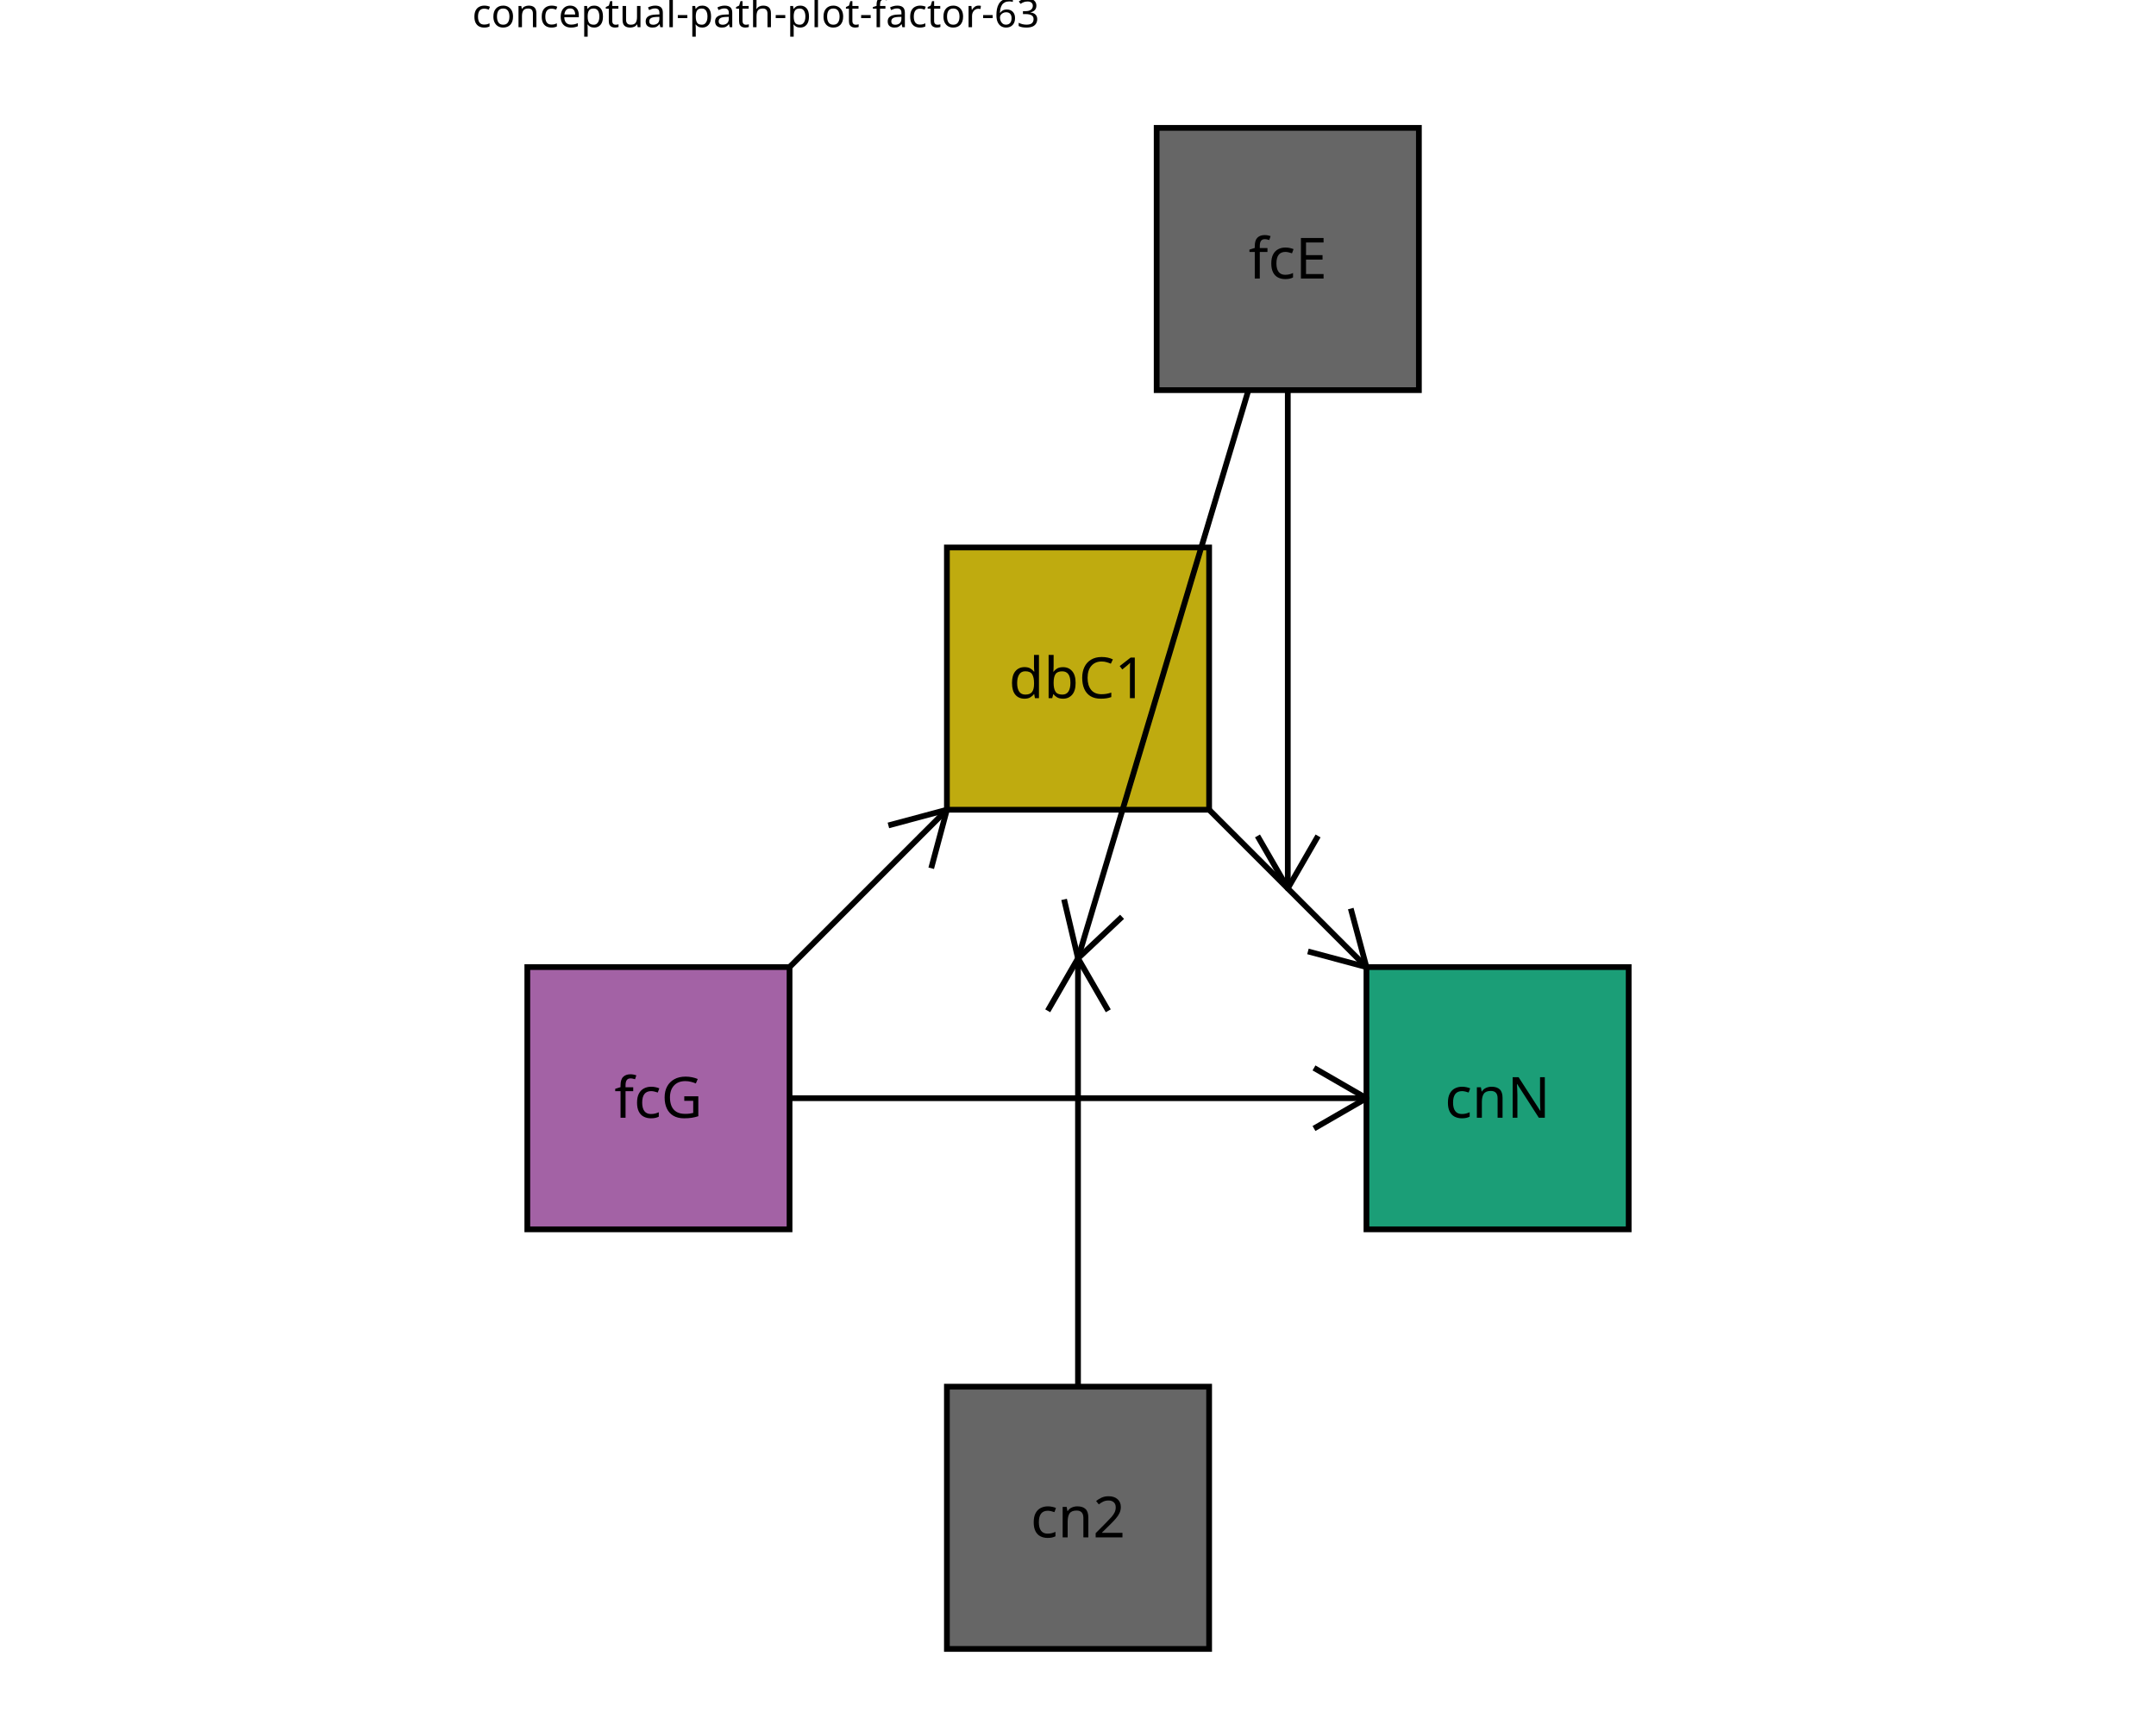
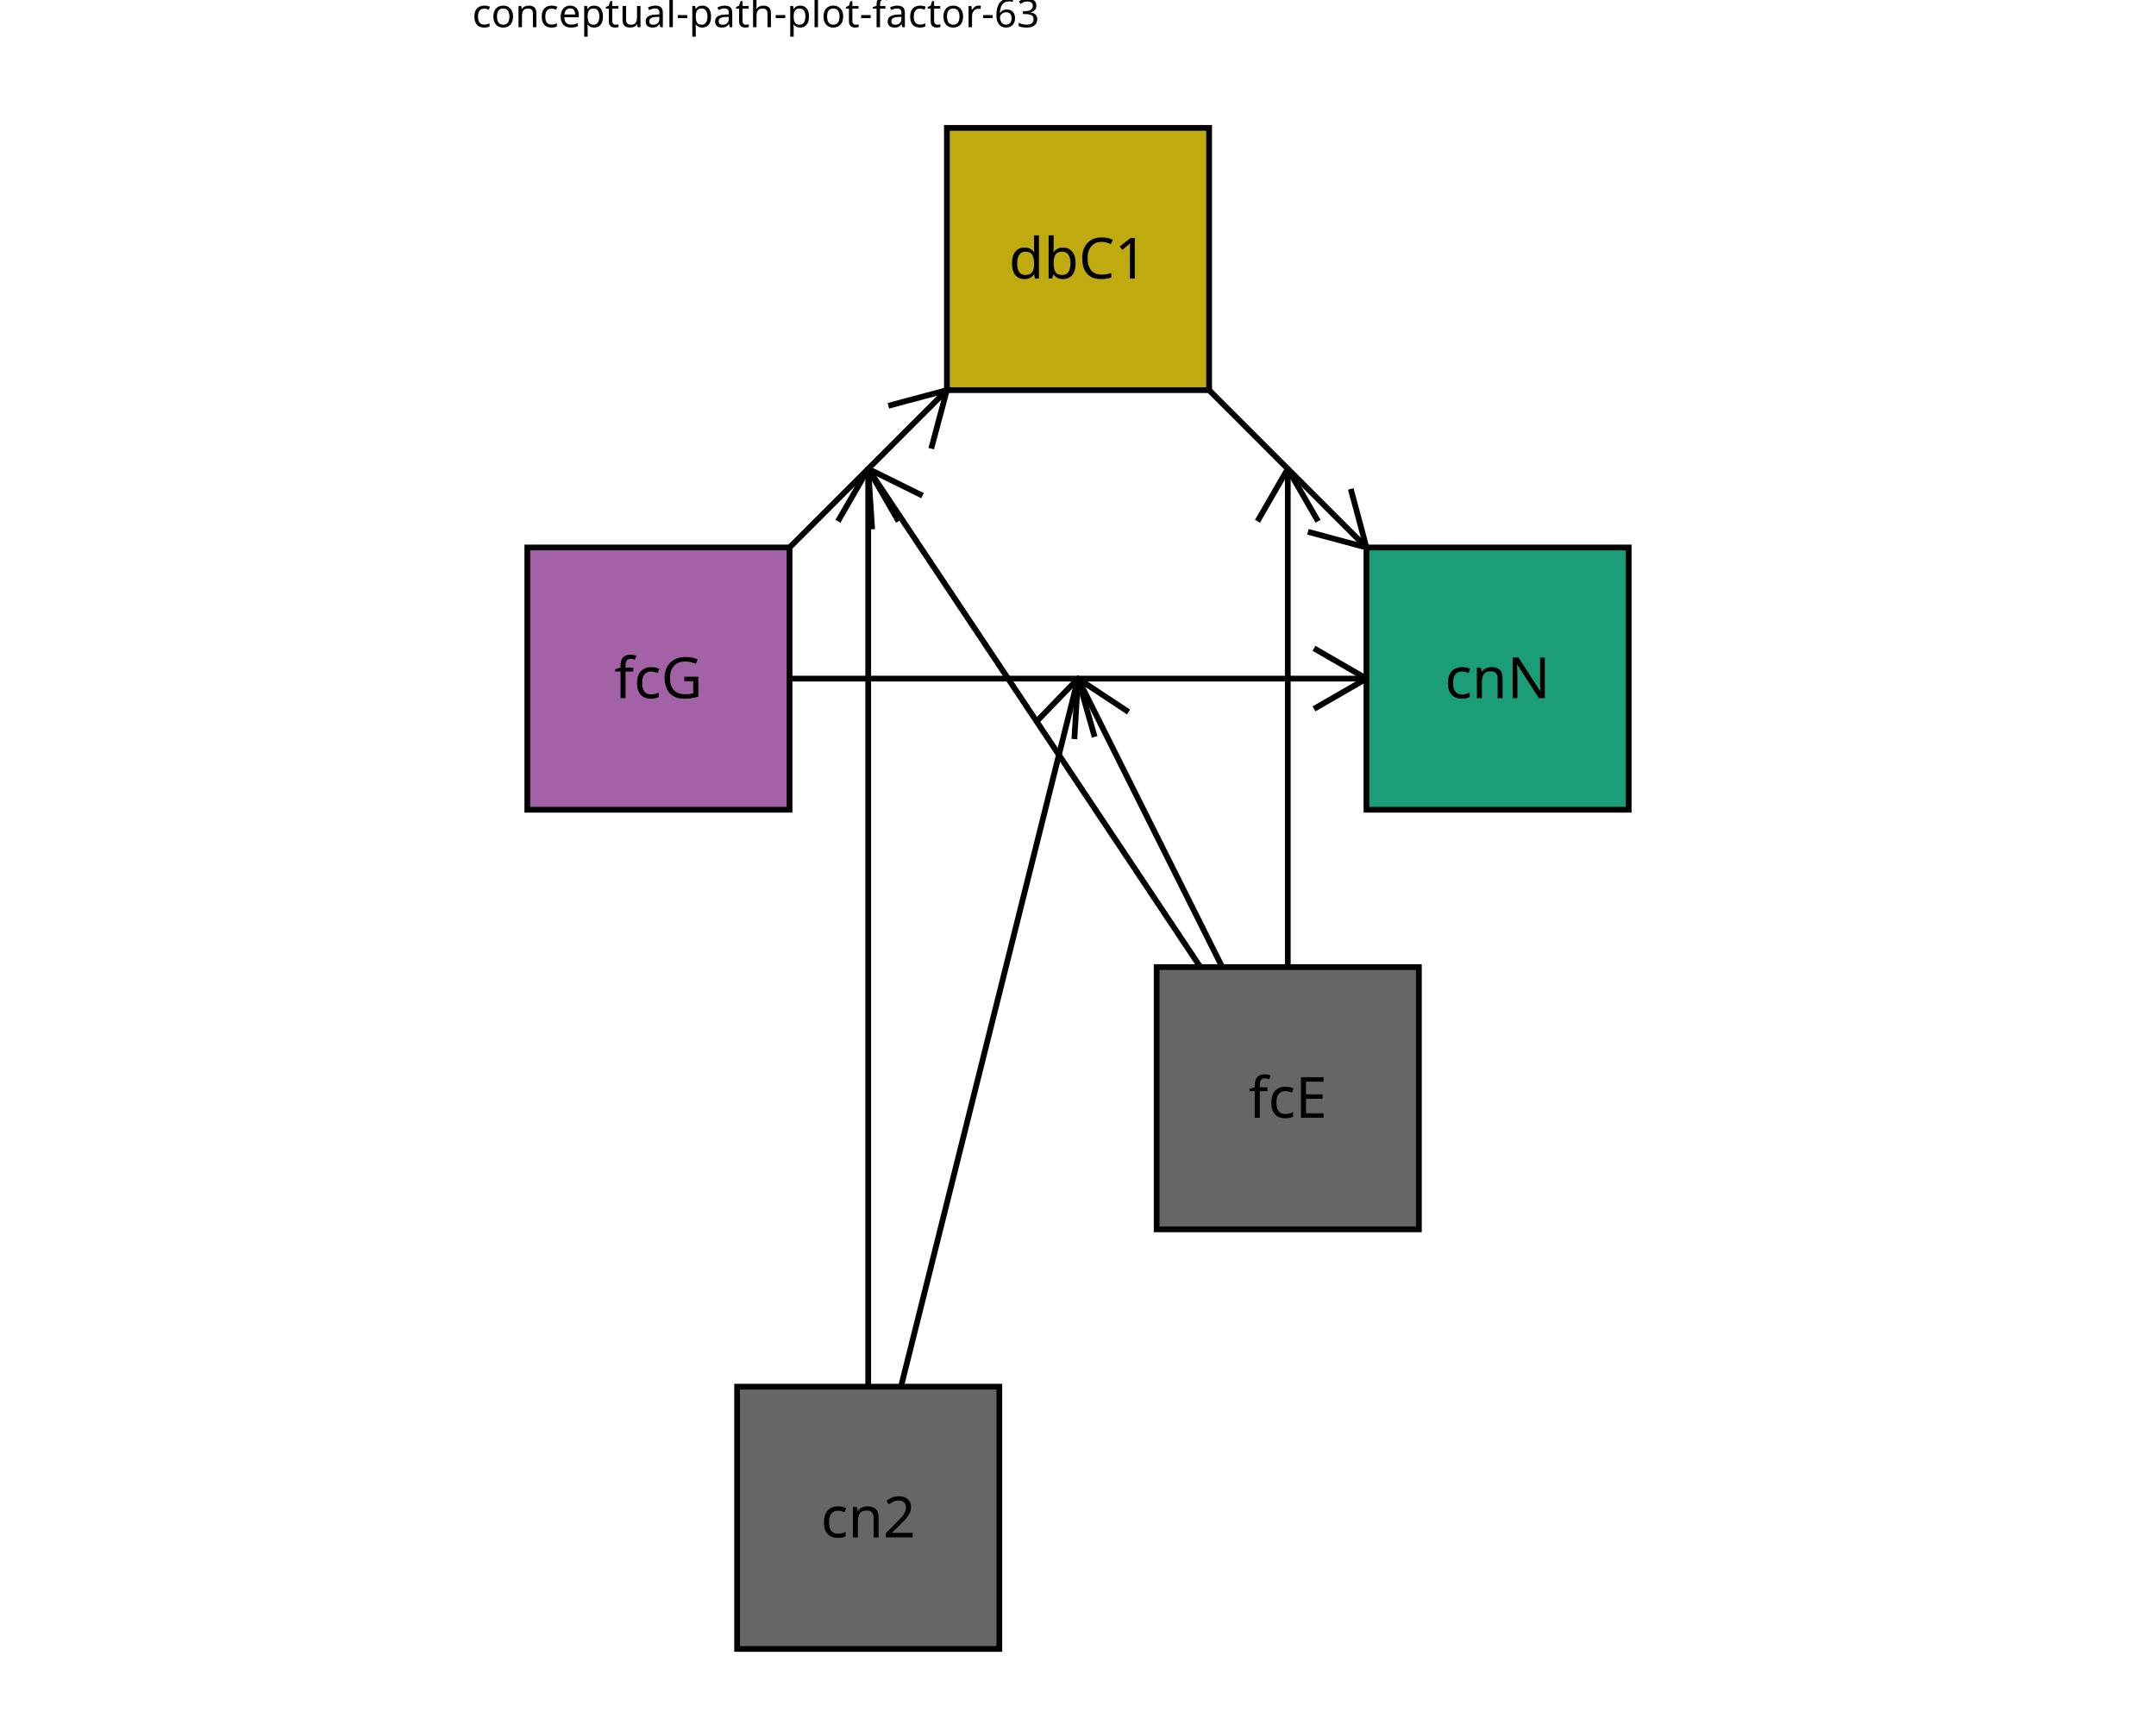
<svg xmlns="http://www.w3.org/2000/svg" class="svglite" data-engine-version="2.0" width="720.00pt" height="576.00pt" viewBox="0 0 720.00 576.00">
  <defs>
    <style type="text/css">
    .svglite line, .svglite polyline, .svglite polygon, .svglite path, .svglite rect, .svglite circle {
      fill: none;
      stroke: #000000;
      stroke-linecap: round;
      stroke-linejoin: round;
      stroke-miterlimit: 10.00;
    }
  </style>
  </defs>
  <rect width="100%" height="100%" style="stroke: none; fill: #FFFFFF;" />
  <defs>
    <clipPath id="cpMC4wMHw3MjAuMDB8MC4wMHw1NzYuMDA=">
      <rect x="0.00" y="0.00" width="720.00" height="576.00" />
    </clipPath>
  </defs>
  <g clip-path="url(#cpMC4wMHw3MjAuMDB8MC4wMHw1NzYuMDA=)">
</g>
  <defs>
    <clipPath id="cpMTU3LjcxfDU2Mi4yOXwwLjAwfDU3Ni4wMA==">
      <rect x="157.71" y="0.00" width="404.57" height="576.00" />
    </clipPath>
  </defs>
  <g clip-path="url(#cpMTU3LjcxfDU2Mi4yOXwwLjAwfDU3Ni4wMA==)">
    <rect x="157.71" y="0.00" width="404.57" height="576.00" style="stroke-width: 10.67; stroke: none;" />
  </g>
  <g clip-path="url(#cpMC4wMHw3MjAuMDB8MC4wMHw1NzYuMDA=)">
</g>
  <defs>
    <clipPath id="cpMTU3LjcxfDU2Mi4yOXwxNy4zMHw1NzYuMDA=">
      <rect x="157.71" y="17.30" width="404.57" height="558.70" />
    </clipPath>
  </defs>
  <g clip-path="url(#cpMTU3LjcxfDU2Mi4yOXwxNy4zMHw1NzYuMDA=)">
    <rect x="157.71" y="17.30" width="404.57" height="558.70" style="stroke-width: 10.67; stroke: none;" />
-     <rect x="176.10" y="322.92" width="87.57" height="87.57" style="stroke-width: 1.92; stroke-linecap: butt; stroke-linejoin: miter; fill: #A362A5;" />
-     <rect x="456.33" y="322.92" width="87.57" height="87.57" style="stroke-width: 1.92; stroke-linecap: butt; stroke-linejoin: miter; fill: #1B9E77;" />
-     <rect x="316.22" y="182.81" width="87.57" height="87.57" style="stroke-width: 1.92; stroke-linecap: butt; stroke-linejoin: miter; fill: #BFAB0F;" />
-     <rect x="386.27" y="42.70" width="87.57" height="87.57" style="stroke-width: 1.92; stroke-linecap: butt; stroke-linejoin: miter; fill: #666666;" />
-     <rect x="316.22" y="463.03" width="87.57" height="87.57" style="stroke-width: 1.92; stroke-linecap: butt; stroke-linejoin: miter; fill: #666666;" />
-     <rect x="316.22" y="276.22" width="87.57" height="87.57" style="stroke-width: 1.92; stroke: none; stroke-linecap: butt; stroke-linejoin: miter;" />
-     <rect x="386.27" y="252.87" width="87.57" height="87.57" style="stroke-width: 1.92; stroke: none; stroke-linecap: butt; stroke-linejoin: miter;" />
-     <rect x="316.22" y="276.22" width="87.57" height="87.57" style="stroke-width: 1.92; stroke: none; stroke-linecap: butt; stroke-linejoin: miter;" />
-     <polyline points="263.67,366.71 265.18,366.71 268.01,366.71 270.84,366.71 273.67,366.71 276.50,366.71 279.33,366.71 282.16,366.71 284.99,366.71 287.82,366.71 290.65,366.71 293.48,366.71 296.31,366.71 299.14,366.71 301.97,366.71 304.80,366.71 307.63,366.71 310.47,366.71 313.30,366.71 316.13,366.71 318.96,366.71 321.79,366.71 324.62,366.71 327.45,366.71 330.28,366.71 333.11,366.71 335.94,366.71 338.77,366.71 341.60,366.71 344.43,366.71 347.26,366.71 350.09,366.71 352.92,366.71 355.75,366.71 358.58,366.71 361.42,366.71 364.25,366.71 367.08,366.71 369.91,366.71 372.74,366.71 375.57,366.71 378.40,366.71 381.23,366.71 384.06,366.71 386.89,366.71 389.72,366.71 392.55,366.71 395.38,366.71 398.21,366.71 401.04,366.71 403.87,366.71 406.70,366.71 409.53,366.71 412.37,366.71 415.20,366.71 418.03,366.71 420.86,366.71 423.69,366.71 426.52,366.71 429.35,366.71 432.18,366.71 435.01,366.71 437.84,366.71 440.67,366.71 443.50,366.71 446.33,366.71 449.16,366.71 451.99,366.71 454.82,366.71 456.33,366.71 " style="stroke-width: 1.92; stroke-linecap: butt;" />
-     <polyline points="438.81,376.82 456.33,366.71 438.81,356.59 " style="stroke-width: 1.92; stroke-linecap: butt;" />
-     <polyline points="430.06,130.27 430.06,131.07 430.06,133.19 430.06,135.31 430.06,137.43 430.06,139.56 430.06,141.68 430.06,143.80 430.06,145.93 430.06,148.05 430.06,150.17 430.06,152.29 430.06,154.42 430.06,156.54 430.06,158.66 430.06,160.79 430.06,162.91 430.06,165.03 430.06,167.15 430.06,169.28 430.06,171.40 430.06,173.52 430.06,175.65 430.06,177.77 430.06,179.89 430.06,182.02 430.06,184.14 430.06,186.26 430.06,188.38 430.06,190.51 430.06,192.63 430.06,194.75 430.06,196.88 430.06,199.00 430.06,201.12 430.06,203.24 430.06,205.37 430.06,207.49 430.06,209.61 430.06,211.74 430.06,213.86 430.06,215.98 430.06,218.10 430.06,220.23 430.06,222.35 430.06,224.47 430.06,226.60 430.06,228.72 430.06,230.84 430.06,232.96 430.06,235.09 430.06,237.21 430.06,239.33 430.06,241.46 430.06,243.58 430.06,245.70 430.06,247.83 430.06,249.95 430.06,252.07 430.06,254.19 430.06,256.32 430.06,258.44 430.06,260.56 430.06,262.69 430.06,264.81 430.06,266.93 430.06,269.05 430.06,271.18 430.06,273.30 430.06,275.42 430.06,277.55 430.06,279.67 430.06,281.79 430.06,283.91 430.06,286.04 430.06,288.16 430.06,290.28 430.06,292.41 430.06,294.53 430.06,296.65 " style="stroke-width: 1.92; stroke-linecap: butt;" />
-     <polyline points="419.94,279.13 430.06,296.65 440.17,279.13 " style="stroke-width: 1.92; stroke-linecap: butt;" />
-     <polyline points="360.00,463.03 360.00,461.53 360.00,459.64 360.00,457.76 360.00,455.87 360.00,453.98 360.00,452.10 360.00,450.21 360.00,448.32 360.00,446.43 360.00,444.55 360.00,442.66 360.00,440.77 360.00,438.89 360.00,437.00 360.00,435.11 360.00,433.23 360.00,431.34 360.00,429.45 360.00,427.56 360.00,425.68 360.00,423.79 360.00,421.90 360.00,420.02 360.00,418.13 360.00,416.24 360.00,414.36 360.00,412.47 360.00,410.58 360.00,408.69 360.00,406.81 360.00,404.92 360.00,403.03 360.00,401.15 360.00,399.26 360.00,397.37 360.00,395.49 360.00,393.60 360.00,391.71 360.00,389.82 360.00,387.94 360.00,386.05 360.00,384.16 360.00,382.28 360.00,380.39 360.00,378.50 360.00,376.61 360.00,374.73 360.00,372.84 360.00,370.95 360.00,369.07 360.00,367.18 360.00,365.29 360.00,363.41 360.00,361.52 360.00,359.63 360.00,357.74 360.00,355.86 360.00,353.97 360.00,352.08 360.00,350.20 360.00,348.31 360.00,346.42 360.00,344.54 360.00,342.65 360.00,340.76 360.00,338.87 360.00,336.99 360.00,335.10 360.00,333.21 360.00,331.33 360.00,329.44 360.00,327.55 360.00,325.67 360.00,323.78 360.00,321.89 360.00,320.00 " style="stroke-width: 1.92; stroke-linecap: butt;" />
-     <polyline points="370.11,337.52 360.00,320.00 349.89,337.52 " style="stroke-width: 1.92; stroke-linecap: butt;" />
-     <polyline points="263.67,322.92 263.76,322.83 265.18,321.42 266.59,320.00 268.01,318.59 269.42,317.17 270.84,315.76 272.25,314.34 273.67,312.93 275.08,311.51 276.50,310.10 277.91,308.68 279.33,307.27 280.74,305.85 282.16,304.44 283.58,303.02 284.99,301.61 286.41,300.19 287.82,298.77 289.24,297.36 290.65,295.94 292.07,294.53 293.48,293.11 294.90,291.70 296.31,290.28 297.73,288.87 299.14,287.45 300.56,286.04 301.97,284.62 303.39,283.21 304.80,281.79 306.22,280.38 307.63,278.96 309.05,277.55 310.47,276.13 311.88,274.72 313.30,273.30 314.71,271.88 316.13,270.47 316.22,270.38 " style="stroke-width: 1.92; stroke-linecap: butt;" />
-     <polyline points="310.98,289.92 316.22,270.38 296.68,275.62 " style="stroke-width: 1.92; stroke-linecap: butt;" />
-     <polyline points="403.78,270.38 403.87,270.47 405.29,271.88 406.70,273.30 408.12,274.72 409.53,276.13 410.95,277.55 412.37,278.96 413.78,280.38 415.20,281.79 416.61,283.21 418.03,284.62 419.44,286.04 420.86,287.45 422.27,288.87 423.69,290.28 425.10,291.70 426.52,293.11 427.93,294.53 429.35,295.94 430.76,297.36 432.18,298.77 433.59,300.19 435.01,301.61 436.42,303.02 437.84,304.44 439.26,305.85 440.67,307.27 442.09,308.68 443.50,310.10 444.92,311.51 446.33,312.93 447.75,314.34 449.16,315.76 450.58,317.17 451.99,318.59 453.41,320.00 454.82,321.42 456.24,322.83 456.33,322.92 " style="stroke-width: 1.92; stroke-linecap: butt;" />
-     <polyline points="436.79,317.69 456.33,322.92 451.09,303.38 " style="stroke-width: 1.92; stroke-linecap: butt;" />
-     <polyline points="416.92,130.27 416.61,131.30 415.90,133.66 415.20,136.02 414.49,138.38 413.78,140.74 413.07,143.10 412.37,145.45 411.66,147.81 410.95,150.17 410.24,152.53 409.53,154.89 408.83,157.25 408.12,159.61 407.41,161.97 406.70,164.32 406.00,166.68 405.29,169.04 404.58,171.40 403.87,173.76 403.17,176.12 402.46,178.48 401.75,180.84 401.04,183.19 400.34,185.55 399.63,187.91 398.92,190.27 398.21,192.63 397.50,194.99 396.80,197.35 396.09,199.71 395.38,202.06 394.67,204.42 393.97,206.78 393.26,209.14 392.55,211.50 391.84,213.86 391.14,216.22 390.43,218.58 389.72,220.93 389.01,223.29 388.31,225.65 387.60,228.01 386.89,230.37 386.18,232.73 385.47,235.09 384.77,237.45 384.06,239.81 383.35,242.16 382.64,244.52 381.94,246.88 381.23,249.24 380.52,251.60 379.81,253.96 379.11,256.32 378.40,258.68 377.69,261.03 376.98,263.39 376.28,265.75 375.57,268.11 374.86,270.47 374.15,272.83 373.45,275.19 372.74,277.55 372.03,279.90 371.32,282.26 370.61,284.62 369.91,286.98 369.20,289.34 368.49,291.70 367.78,294.06 367.08,296.42 366.37,298.77 365.66,301.13 364.95,303.49 364.25,305.85 363.54,308.21 362.83,310.57 362.12,312.93 361.42,315.29 360.71,317.65 360.00,320.00 " style="stroke-width: 1.92; stroke-linecap: butt;" />
-     <polyline points="355.35,300.32 360.00,320.00 374.72,306.13 " style="stroke-width: 1.92; stroke-linecap: butt;" />
-     <text x="219.89" y="373.23" text-anchor="middle" style="font-size: 18.97px; font-family: sans;" textLength="29.52px" lengthAdjust="spacingAndGlyphs">fcG</text>
-     <text x="500.11" y="373.23" text-anchor="middle" style="font-size: 18.97px; font-family: sans;" textLength="33.74px" lengthAdjust="spacingAndGlyphs">cnN</text>
-     <text x="360.00" y="233.12" text-anchor="middle" style="font-size: 18.97px; font-family: sans;" textLength="45.35px" lengthAdjust="spacingAndGlyphs">dbC1</text>
-     <text x="430.06" y="93.01" text-anchor="middle" style="font-size: 18.97px; font-family: sans;" textLength="27.42px" lengthAdjust="spacingAndGlyphs">fcE</text>
-     <text x="360.00" y="513.35" text-anchor="middle" style="font-size: 18.97px; font-family: sans;" textLength="30.59px" lengthAdjust="spacingAndGlyphs">cn2</text>
+     <rect x="176.10" y="182.81" width="87.57" height="87.57" style="stroke-width: 1.92; stroke-linecap: butt; stroke-linejoin: miter; fill: #A362A5;" />
+     <rect x="456.33" y="182.81" width="87.57" height="87.57" style="stroke-width: 1.92; stroke-linecap: butt; stroke-linejoin: miter; fill: #1B9E77;" />
+     <rect x="316.22" y="42.70" width="87.57" height="87.57" style="stroke-width: 1.92; stroke-linecap: butt; stroke-linejoin: miter; fill: #BFAB0F;" />
+     <rect x="386.27" y="322.92" width="87.57" height="87.57" style="stroke-width: 1.92; stroke-linecap: butt; stroke-linejoin: miter; fill: #666666;" />
+     <rect x="246.16" y="463.03" width="87.57" height="87.57" style="stroke-width: 1.92; stroke-linecap: butt; stroke-linejoin: miter; fill: #666666;" />
+     <rect x="316.22" y="182.81" width="87.57" height="87.57" style="stroke-width: 1.92; stroke: none; stroke-linecap: butt; stroke-linejoin: miter;" />
+     <rect x="246.16" y="112.76" width="87.57" height="87.57" style="stroke-width: 1.92; stroke: none; stroke-linecap: butt; stroke-linejoin: miter;" />
+     <rect x="386.27" y="112.76" width="87.57" height="87.57" style="stroke-width: 1.92; stroke: none; stroke-linecap: butt; stroke-linejoin: miter;" />
+     <rect x="316.22" y="182.81" width="87.57" height="87.57" style="stroke-width: 1.92; stroke: none; stroke-linecap: butt; stroke-linejoin: miter;" />
+     <rect x="246.16" y="112.76" width="87.57" height="87.57" style="stroke-width: 1.92; stroke: none; stroke-linecap: butt; stroke-linejoin: miter;" />
+     <polyline points="263.67,226.60 265.18,226.60 268.01,226.60 270.84,226.60 273.67,226.60 276.50,226.60 279.33,226.60 282.16,226.60 284.99,226.60 287.82,226.60 290.65,226.60 293.48,226.60 296.31,226.60 299.14,226.60 301.97,226.60 304.80,226.60 307.63,226.60 310.47,226.60 313.30,226.60 316.13,226.60 318.96,226.60 321.79,226.60 324.62,226.60 327.45,226.60 330.28,226.60 333.11,226.60 335.94,226.60 338.77,226.60 341.60,226.60 344.43,226.60 347.26,226.60 350.09,226.60 352.92,226.60 355.75,226.60 358.58,226.60 361.42,226.60 364.25,226.60 367.08,226.60 369.91,226.60 372.74,226.60 375.57,226.60 378.40,226.60 381.23,226.60 384.06,226.60 386.89,226.60 389.72,226.60 392.55,226.60 395.38,226.60 398.21,226.60 401.04,226.60 403.87,226.60 406.70,226.60 409.53,226.60 412.37,226.60 415.20,226.60 418.03,226.60 420.86,226.60 423.69,226.60 426.52,226.60 429.35,226.60 432.18,226.60 435.01,226.60 437.84,226.60 440.67,226.60 443.50,226.60 446.33,226.60 449.16,226.60 451.99,226.60 454.82,226.60 456.33,226.60 " style="stroke-width: 1.92; stroke-linecap: butt;" />
+     <polyline points="438.81,236.71 456.33,226.60 438.81,216.48 " style="stroke-width: 1.92; stroke-linecap: butt;" />
+     <polyline points="400.87,322.92 400.34,322.13 398.92,320.00 397.50,317.88 396.09,315.76 394.67,313.64 393.26,311.51 391.84,309.39 390.43,307.27 389.01,305.14 387.60,303.02 386.18,300.90 384.77,298.77 383.35,296.65 381.94,294.53 380.52,292.41 379.11,290.28 377.69,288.16 376.28,286.04 374.86,283.91 373.45,281.79 372.03,279.67 370.61,277.55 369.20,275.42 367.78,273.30 366.37,271.18 364.95,269.05 363.54,266.93 362.12,264.81 360.71,262.69 359.29,260.56 357.88,258.44 356.46,256.32 355.05,254.19 353.63,252.07 352.22,249.95 350.80,247.83 349.39,245.70 347.97,243.58 346.55,241.46 345.14,239.33 343.72,237.21 342.31,235.09 340.89,232.96 339.48,230.84 338.06,228.72 336.65,226.60 335.23,224.47 333.82,222.35 332.40,220.23 330.99,218.10 329.57,215.98 328.16,213.86 326.74,211.74 325.33,209.61 323.91,207.49 322.50,205.37 321.08,203.24 319.66,201.12 318.25,199.00 316.83,196.88 315.42,194.75 314.00,192.63 312.59,190.51 311.17,188.38 309.76,186.26 308.34,184.14 306.93,182.02 305.51,179.89 304.10,177.77 302.68,175.65 301.27,173.52 299.85,171.40 298.44,169.28 297.02,167.15 295.61,165.03 294.19,162.91 292.77,160.79 291.36,158.66 289.94,156.54 " style="stroke-width: 1.92; stroke-linecap: butt;" />
+     <polyline points="308.08,165.51 289.94,156.54 291.25,176.73 " style="stroke-width: 1.92; stroke-linecap: butt;" />
+     <polyline points="430.06,322.92 430.06,322.13 430.06,320.00 430.06,317.88 430.06,315.76 430.06,313.64 430.06,311.51 430.06,309.39 430.06,307.27 430.06,305.14 430.06,303.02 430.06,300.90 430.06,298.77 430.06,296.65 430.06,294.53 430.06,292.41 430.06,290.28 430.06,288.16 430.06,286.04 430.06,283.91 430.06,281.79 430.06,279.67 430.06,277.55 430.06,275.42 430.06,273.30 430.06,271.18 430.06,269.05 430.06,266.93 430.06,264.81 430.06,262.69 430.06,260.56 430.06,258.44 430.06,256.32 430.06,254.19 430.06,252.07 430.06,249.95 430.06,247.83 430.06,245.70 430.06,243.58 430.06,241.46 430.06,239.33 430.06,237.21 430.06,235.09 430.06,232.96 430.06,230.84 430.06,228.72 430.06,226.60 430.06,224.47 430.06,222.35 430.06,220.23 430.06,218.10 430.06,215.98 430.06,213.86 430.06,211.74 430.06,209.61 430.06,207.49 430.06,205.37 430.06,203.24 430.06,201.12 430.06,199.00 430.06,196.88 430.06,194.75 430.06,192.63 430.06,190.51 430.06,188.38 430.06,186.26 430.06,184.14 430.06,182.02 430.06,179.89 430.06,177.77 430.06,175.65 430.06,173.52 430.06,171.40 430.06,169.28 430.06,167.15 430.06,165.03 430.06,162.91 430.06,160.79 430.06,158.66 430.06,156.54 " style="stroke-width: 1.92; stroke-linecap: butt;" />
+     <polyline points="440.17,174.06 430.06,156.54 419.94,174.06 " style="stroke-width: 1.92; stroke-linecap: butt;" />
+     <polyline points="300.89,463.03 301.27,461.53 301.97,458.70 302.68,455.87 303.39,453.04 304.10,450.21 304.80,447.38 305.51,444.55 306.22,441.72 306.93,438.89 307.63,436.06 308.34,433.23 309.05,430.40 309.76,427.56 310.47,424.73 311.17,421.90 311.88,419.07 312.59,416.24 313.30,413.41 314.00,410.58 314.71,407.75 315.42,404.92 316.13,402.09 316.83,399.26 317.54,396.43 318.25,393.60 318.96,390.77 319.66,387.94 320.37,385.11 321.08,382.28 321.79,379.45 322.50,376.61 323.20,373.78 323.91,370.95 324.62,368.12 325.33,365.29 326.03,362.46 326.74,359.63 327.45,356.80 328.16,353.97 328.86,351.14 329.57,348.31 330.28,345.48 330.99,342.65 331.69,339.82 332.40,336.99 333.11,334.16 333.82,331.33 334.53,328.50 335.23,325.67 335.94,322.83 336.65,320.00 337.36,317.17 338.06,314.34 338.77,311.51 339.48,308.68 340.19,305.85 340.89,303.02 341.60,300.19 342.31,297.36 343.02,294.53 343.72,291.70 344.43,288.87 345.14,286.04 345.85,283.21 346.55,280.38 347.26,277.55 347.97,274.72 348.68,271.88 349.39,269.05 350.09,266.22 350.80,263.39 351.51,260.56 352.22,257.73 352.92,254.90 353.63,252.07 354.34,249.24 355.05,246.41 355.75,243.58 356.46,240.75 357.17,237.92 357.88,235.09 358.58,232.26 359.29,229.43 360.00,226.60 " style="stroke-width: 1.92; stroke-linecap: butt;" />
+     <polyline points="365.56,246.04 360.00,226.60 345.94,241.14 " style="stroke-width: 1.92; stroke-linecap: butt;" />
+     <polyline points="289.94,463.03 289.94,460.82 289.94,457.29 289.94,453.75 289.94,450.21 289.94,446.67 289.94,443.13 289.94,439.59 289.94,436.06 289.94,432.52 289.94,428.98 289.94,425.44 289.94,421.90 289.94,418.37 289.94,414.83 289.94,411.29 289.94,407.75 289.94,404.21 289.94,400.67 289.94,397.14 289.94,393.60 289.94,390.06 289.94,386.52 289.94,382.98 289.94,379.45 289.94,375.91 289.94,372.37 289.94,368.83 289.94,365.29 289.94,361.75 289.94,358.22 289.94,354.68 289.94,351.14 289.94,347.60 289.94,344.06 289.94,340.53 289.94,336.99 289.94,333.45 289.94,329.91 289.94,326.37 289.94,322.83 289.94,319.30 289.94,315.76 289.94,312.22 289.94,308.68 289.94,305.14 289.94,301.61 289.94,298.07 289.94,294.53 289.94,290.99 289.94,287.45 289.94,283.91 289.94,280.38 289.94,276.84 289.94,273.30 289.94,269.76 289.94,266.22 289.94,262.69 289.94,259.15 289.94,255.61 289.94,252.07 289.94,248.53 289.94,244.99 289.94,241.46 289.94,237.92 289.94,234.38 289.94,230.84 289.94,227.30 289.94,223.77 289.94,220.23 289.94,216.69 289.94,213.15 289.94,209.61 289.94,206.07 289.94,202.54 289.94,199.00 289.94,195.46 289.94,191.92 289.94,188.38 289.94,184.85 289.94,181.31 289.94,177.77 289.94,174.23 289.94,170.69 289.94,167.15 289.94,163.62 289.94,160.08 289.94,156.54 " style="stroke-width: 1.92; stroke-linecap: butt;" />
+     <polyline points="300.06,174.06 289.94,156.54 279.83,174.06 " style="stroke-width: 1.92; stroke-linecap: butt;" />
+     <polyline points="263.67,182.81 263.76,182.72 265.18,181.31 266.59,179.89 268.01,178.48 269.42,177.06 270.84,175.65 272.25,174.23 273.67,172.82 275.08,171.40 276.50,169.99 277.91,168.57 279.33,167.15 280.74,165.74 282.16,164.32 283.58,162.91 284.99,161.49 286.41,160.08 287.82,158.66 289.24,157.25 290.65,155.83 292.07,154.42 293.48,153.00 294.90,151.59 296.31,150.17 297.73,148.76 299.14,147.34 300.56,145.93 301.97,144.51 303.39,143.10 304.80,141.68 306.22,140.26 307.63,138.85 309.05,137.43 310.47,136.02 311.88,134.60 313.30,133.19 314.71,131.77 316.13,130.36 316.22,130.27 " style="stroke-width: 1.92; stroke-linecap: butt;" />
+     <polyline points="310.98,149.81 316.22,130.27 296.68,135.50 " style="stroke-width: 1.92; stroke-linecap: butt;" />
+     <polyline points="403.78,130.27 403.87,130.36 405.29,131.77 406.70,133.19 408.12,134.60 409.53,136.02 410.95,137.43 412.37,138.85 413.78,140.26 415.20,141.68 416.61,143.10 418.03,144.51 419.44,145.93 420.86,147.34 422.27,148.76 423.69,150.17 425.10,151.59 426.52,153.00 427.93,154.42 429.35,155.83 430.76,157.25 432.18,158.66 433.59,160.08 435.01,161.49 436.42,162.91 437.84,164.32 439.26,165.74 440.67,167.15 442.09,168.57 443.50,169.99 444.92,171.40 446.33,172.82 447.75,174.23 449.16,175.65 450.58,177.06 451.99,178.48 453.41,179.89 454.82,181.31 456.24,182.72 456.33,182.81 " style="stroke-width: 1.92; stroke-linecap: butt;" />
+     <polyline points="436.79,177.58 456.33,182.81 451.09,163.27 " style="stroke-width: 1.92; stroke-linecap: butt;" />
+     <polyline points="408.16,322.92 408.12,322.83 407.41,321.42 406.70,320.00 406.00,318.59 405.29,317.17 404.58,315.76 403.87,314.34 403.17,312.93 402.46,311.51 401.75,310.10 401.04,308.68 400.34,307.27 399.63,305.85 398.92,304.44 398.21,303.02 397.50,301.61 396.80,300.19 396.09,298.77 395.38,297.36 394.67,295.94 393.97,294.53 393.26,293.11 392.55,291.70 391.84,290.28 391.14,288.87 390.43,287.45 389.72,286.04 389.01,284.62 388.31,283.21 387.60,281.79 386.89,280.38 386.18,278.96 385.47,277.55 384.77,276.13 384.06,274.72 383.35,273.30 382.64,271.88 381.94,270.47 381.23,269.05 380.52,267.64 379.81,266.22 379.11,264.81 378.40,263.39 377.69,261.98 376.98,260.56 376.28,259.15 375.57,257.73 374.86,256.32 374.15,254.90 373.45,253.49 372.74,252.07 372.03,250.66 371.32,249.24 370.61,247.83 369.91,246.41 369.20,244.99 368.49,243.58 367.78,242.16 367.08,240.75 366.37,239.33 365.66,237.92 364.95,236.50 364.25,235.09 363.54,233.67 362.83,232.26 362.12,230.84 361.42,229.43 360.71,228.01 360.00,226.60 " style="stroke-width: 1.92; stroke-linecap: butt;" />
+     <polyline points="376.88,237.74 360.00,226.60 358.79,246.79 " style="stroke-width: 1.92; stroke-linecap: butt;" />
+     <text x="219.89" y="233.12" text-anchor="middle" style="font-size: 18.97px; font-family: sans;" textLength="29.52px" lengthAdjust="spacingAndGlyphs">fcG</text>
+     <text x="500.11" y="233.12" text-anchor="middle" style="font-size: 18.97px; font-family: sans;" textLength="33.74px" lengthAdjust="spacingAndGlyphs">cnN</text>
+     <text x="360.00" y="93.01" text-anchor="middle" style="font-size: 18.97px; font-family: sans;" textLength="45.35px" lengthAdjust="spacingAndGlyphs">dbC1</text>
+     <text x="430.06" y="373.23" text-anchor="middle" style="font-size: 18.97px; font-family: sans;" textLength="27.42px" lengthAdjust="spacingAndGlyphs">fcE</text>
+     <text x="289.94" y="513.35" text-anchor="middle" style="font-size: 18.97px; font-family: sans;" textLength="30.59px" lengthAdjust="spacingAndGlyphs">cn2</text>
  </g>
  <g clip-path="url(#cpMC4wMHw3MjAuMDB8MC4wMHw1NzYuMDA=)">
    <text x="157.71" y="9.08" style="font-size: 13.20px; font-family: sans;" textLength="176.12px" lengthAdjust="spacingAndGlyphs">conceptual-path-plot-factor-63</text>
  </g>
</svg>
